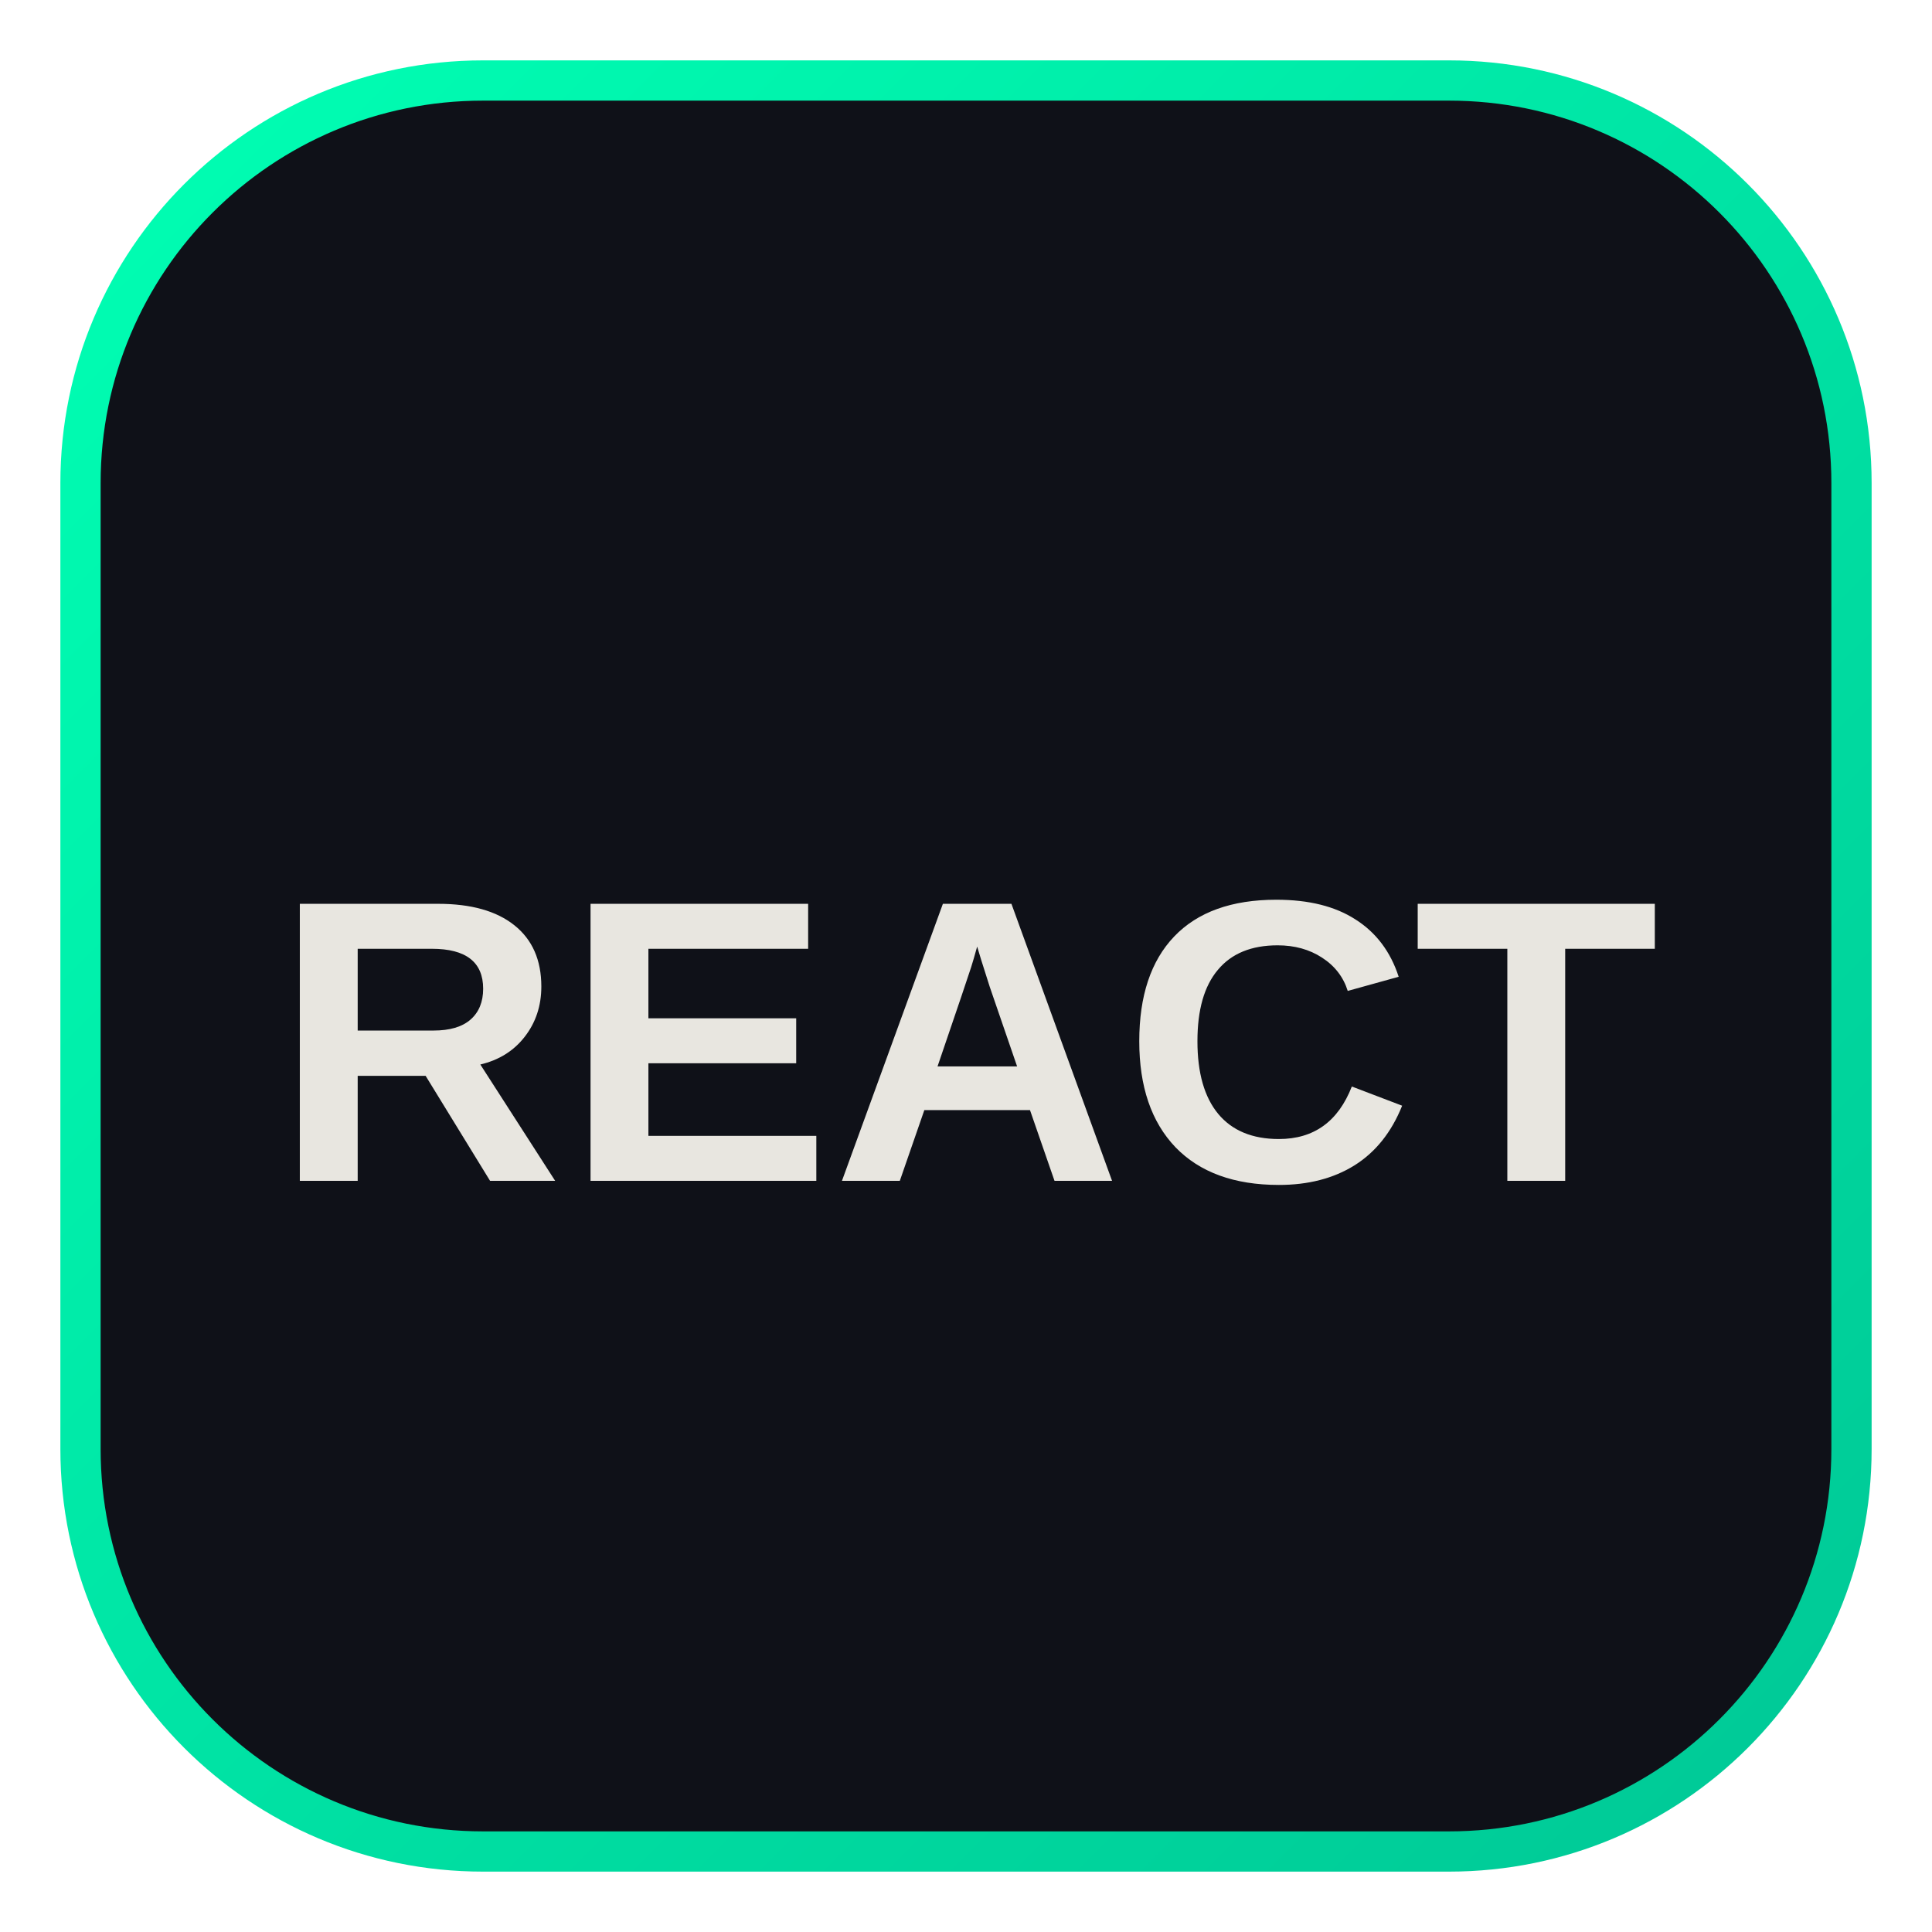
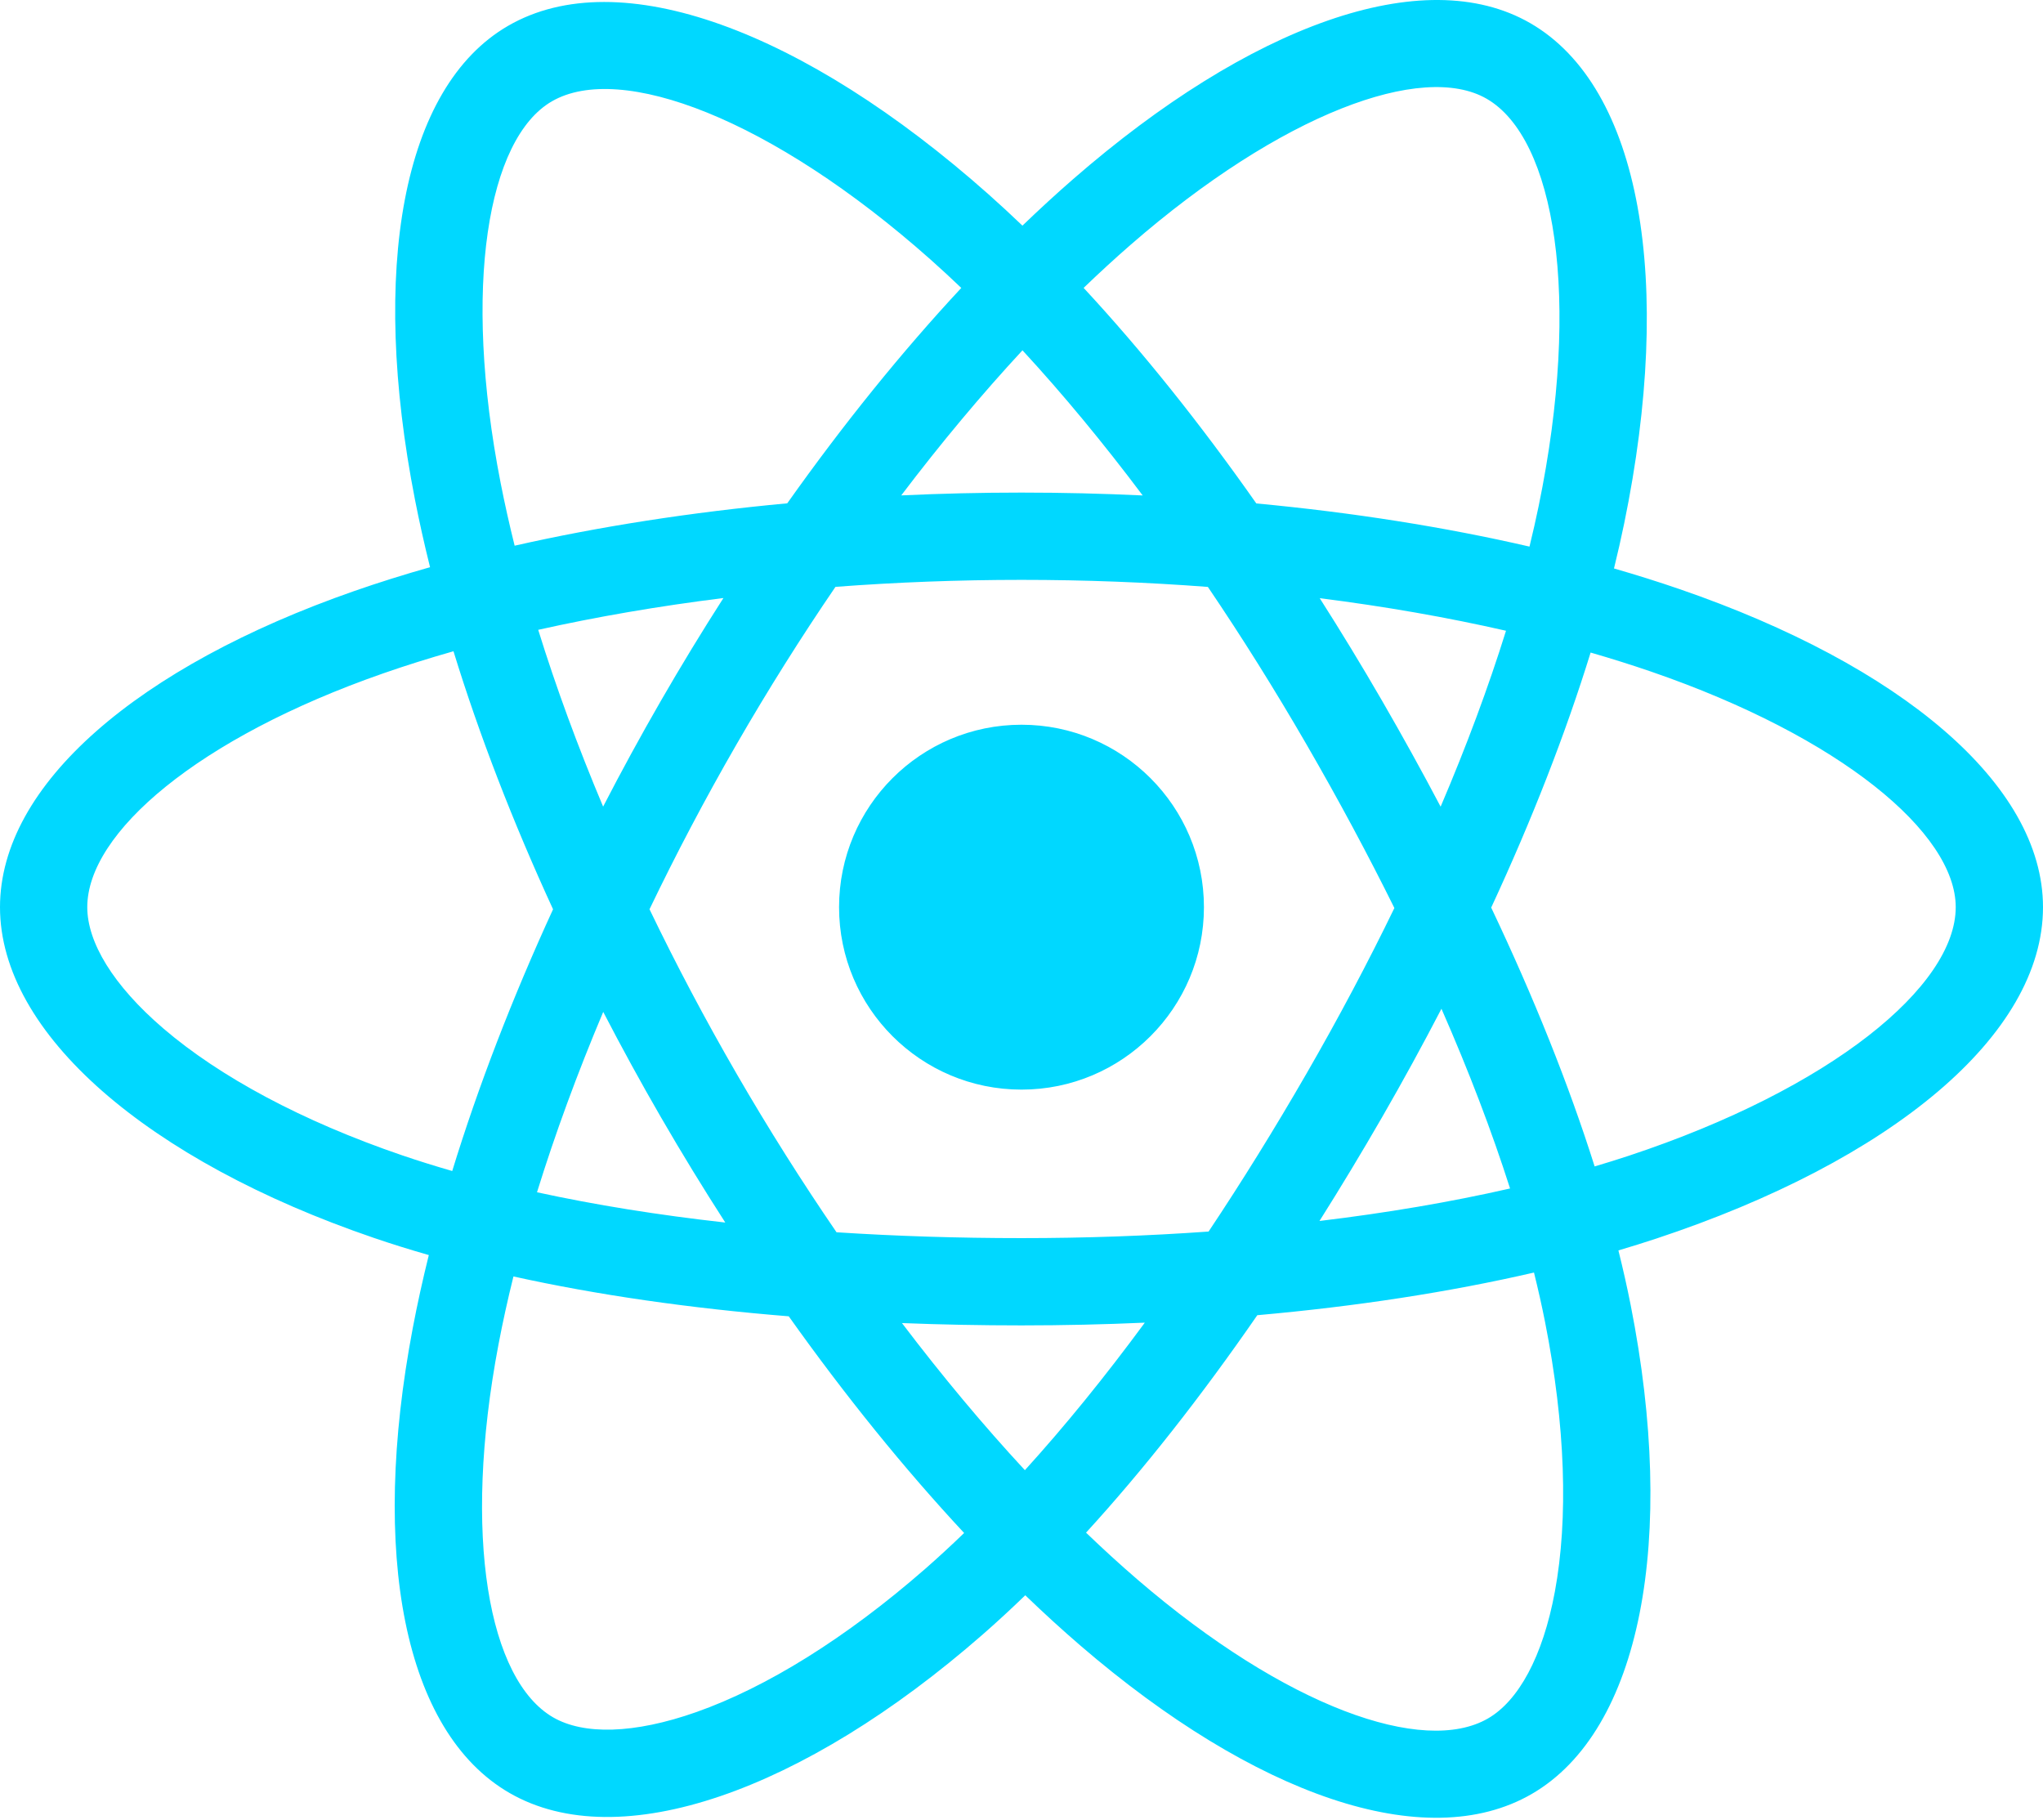
- <svg xmlns="http://www.w3.org/2000/svg" width="96" height="96" viewBox="0 0 96 96" role="img" aria-label="REACT">
-   <defs>
-     <linearGradient id="g" x1="0" y1="0" x2="1" y2="1">
-       <stop offset="0%" stop-color="#00ffb3" />
-       <stop offset="100%" stop-color="#00c896" />
-     </linearGradient>
-   </defs>
-   <rect x="4" y="4" width="88" height="88" rx="20" fill="#0f1118" stroke="url(#g)" stroke-width="2" />
-   <text x="48" y="53" text-anchor="middle" dominant-baseline="middle" font-family="Arial, Helvetica, sans-serif" font-weight="700" font-size="20" fill="#e8e6e0">REACT</text>
+ <svg xmlns="http://www.w3.org/2000/svg" width="256px" height="228px" viewBox="0 0 256 228" version="1.1" preserveAspectRatio="xMidYMid">
+   <g>
+     <path d="M210.483,73.824 C207.828,72.91 205.076,72.045 202.242,71.227 C202.708,69.326 203.136,67.45 203.516,65.606 C209.754,35.325 205.675,10.93 191.747,2.898 C178.392,-4.803 156.551,3.227 134.493,22.424 C132.372,24.27 130.245,26.224 128.118,28.272 C126.702,26.917 125.287,25.608 123.877,24.355 C100.759,3.829 77.587,-4.822 63.673,3.233 C50.33,10.957 46.379,33.89 51.995,62.588 C52.537,65.36 53.171,68.191 53.887,71.069 C50.608,72 47.442,72.992 44.413,74.048 C17.309,83.497 0,98.307 0,113.668 C0,129.533 18.582,145.446 46.812,155.095 C49.039,155.857 51.351,156.577 53.733,157.26 C52.96,160.373 52.288,163.423 51.723,166.398 C46.369,194.598 50.55,216.989 63.857,224.664 C77.601,232.59 100.669,224.443 123.13,204.809 C124.906,203.257 126.687,201.611 128.472,199.886 C130.786,202.114 133.095,204.222 135.393,206.2 C157.15,224.922 178.638,232.482 191.932,224.786 C205.663,216.837 210.126,192.783 204.332,163.518 C203.89,161.283 203.375,159 202.797,156.676 C204.417,156.197 206.007,155.702 207.557,155.188 C236.905,145.465 256,129.745 256,113.668 C256,98.251 238.132,83.342 210.483,73.824 L210.483,73.824 Z M204.118,144.808 C202.718,145.271 201.282,145.719 199.818,146.153 C196.578,135.896 192.206,124.99 186.855,113.721 C191.961,102.721 196.165,91.954 199.314,81.764 C201.933,82.522 204.474,83.321 206.924,84.164 C230.613,92.32 245.064,104.377 245.064,113.668 C245.064,123.564 229.458,136.411 204.118,144.808 L204.118,144.808 Z M193.604,165.642 C196.166,178.583 196.531,190.283 194.835,199.429 C193.31,207.648 190.244,213.127 186.452,215.322 C178.385,219.991 161.132,213.921 142.525,197.91 C140.392,196.074 138.244,194.115 136.088,192.04 C143.302,184.151 150.511,174.98 157.547,164.794 C169.923,163.696 181.615,161.9 192.218,159.449 C192.74,161.556 193.204,163.622 193.604,165.642 L193.604,165.642 Z M87.276,214.515 C79.394,217.298 73.116,217.378 69.321,215.19 C61.246,210.533 57.889,192.554 62.468,168.438 C62.993,165.676 63.617,162.839 64.337,159.939 C74.823,162.258 86.43,163.927 98.835,164.933 C105.919,174.9 113.336,184.061 120.811,192.083 C119.178,193.659 117.551,195.16 115.934,196.575 C106.001,205.257 96.048,211.417 87.276,214.515 L87.276,214.515 Z M50.349,144.747 C37.866,140.48 27.557,134.935 20.491,128.884 C14.141,123.447 10.936,118.048 10.936,113.668 C10.936,104.346 24.833,92.456 48.012,84.375 C50.825,83.394 53.769,82.47 56.824,81.602 C60.028,92.022 64.23,102.917 69.301,113.934 C64.164,125.115 59.902,136.183 56.667,146.726 C54.489,146.099 52.379,145.44 50.349,144.747 L50.349,144.747 Z M62.727,60.488 C57.916,35.9 61.111,17.353 69.152,12.698 C77.716,7.74 96.654,14.809 116.615,32.533 C117.891,33.666 119.172,34.851 120.456,36.078 C113.018,44.065 105.669,53.157 98.648,63.066 C86.608,64.182 75.083,65.974 64.487,68.375 C63.821,65.695 63.231,63.062 62.727,60.488 L62.727,60.488 Z M173.154,87.755 C170.621,83.38 168.02,79.108 165.369,74.952 C173.537,75.985 181.363,77.356 188.712,79.033 C186.506,86.104 183.756,93.497 180.519,101.077 C178.196,96.668 175.74,92.223 173.154,87.755 L173.154,87.755 Z M128.122,43.894 C133.166,49.359 138.218,55.46 143.187,62.08 C138.18,61.844 133.111,61.721 128,61.721 C122.937,61.721 117.906,61.841 112.93,62.074 C117.904,55.515 122.999,49.422 128.122,43.894 L128.122,43.894 Z M82.802,87.831 C80.272,92.218 77.861,96.639 75.575,101.069 C72.391,93.516 69.666,86.089 67.441,78.917 C74.745,77.283 82.534,75.946 90.65,74.933 C87.961,79.127 85.339,83.43 82.802,87.83 L82.802,87.831 L82.802,87.831 Z M90.883,153.183 C82.498,152.247 74.592,150.98 67.29,149.39 C69.551,142.091 72.335,134.505 75.588,126.79 C77.879,131.216 80.299,135.638 82.845,140.036 L82.846,140.036 C85.439,144.515 88.126,148.904 90.883,153.183 L90.883,153.183 Z M128.425,184.213 C123.241,178.621 118.071,172.434 113.022,165.78 C117.924,165.972 122.921,166.071 128,166.071 C133.218,166.071 138.376,165.953 143.453,165.727 C138.468,172.501 133.435,178.697 128.425,184.213 L128.425,184.213 Z M180.623,126.396 C184.045,134.195 186.929,141.741 189.219,148.916 C181.797,150.61 173.783,151.974 165.339,152.987 C167.997,148.776 170.62,144.43 173.198,139.961 C175.805,135.438 178.282,130.909 180.623,126.396 L180.623,126.396 Z M163.725,134.497 C159.723,141.436 155.614,148.059 151.444,154.312 C143.847,154.855 135.999,155.135 128,155.135 C120.033,155.135 112.284,154.887 104.822,154.403 C100.483,148.068 96.285,141.425 92.309,134.557 L92.31,134.557 C88.344,127.707 84.694,120.799 81.387,113.93 C84.693,107.046 88.334,100.13 92.277,93.293 L92.276,93.294 C96.229,86.439 100.39,79.828 104.689,73.533 C112.302,72.957 120.11,72.657 128,72.657 L128,72.657 C135.926,72.657 143.743,72.96 151.354,73.54 C155.587,79.789 159.72,86.378 163.689,93.235 C167.703,100.169 171.39,107.038 174.725,113.775 C171.4,120.628 167.721,127.567 163.725,134.497 L163.725,134.497 Z M186.285,12.373 C194.857,17.317 198.191,37.254 192.805,63.399 C192.461,65.067 192.075,66.766 191.654,68.488 C181.033,66.037 169.5,64.214 157.425,63.081 C150.391,53.064 143.102,43.957 135.785,36.073 C137.752,34.181 139.716,32.376 141.673,30.673 C160.572,14.226 178.237,7.732 186.285,12.373 L186.285,12.373 Z M128,90.808 C140.625,90.808 150.86,101.043 150.86,113.668 C150.86,126.293 140.625,136.528 128,136.528 C115.375,136.528 105.14,126.293 105.14,113.668 C105.14,101.043 115.375,90.808 128,90.808 L128,90.808 Z" fill="#00D8FF" />
+   </g>
</svg>
